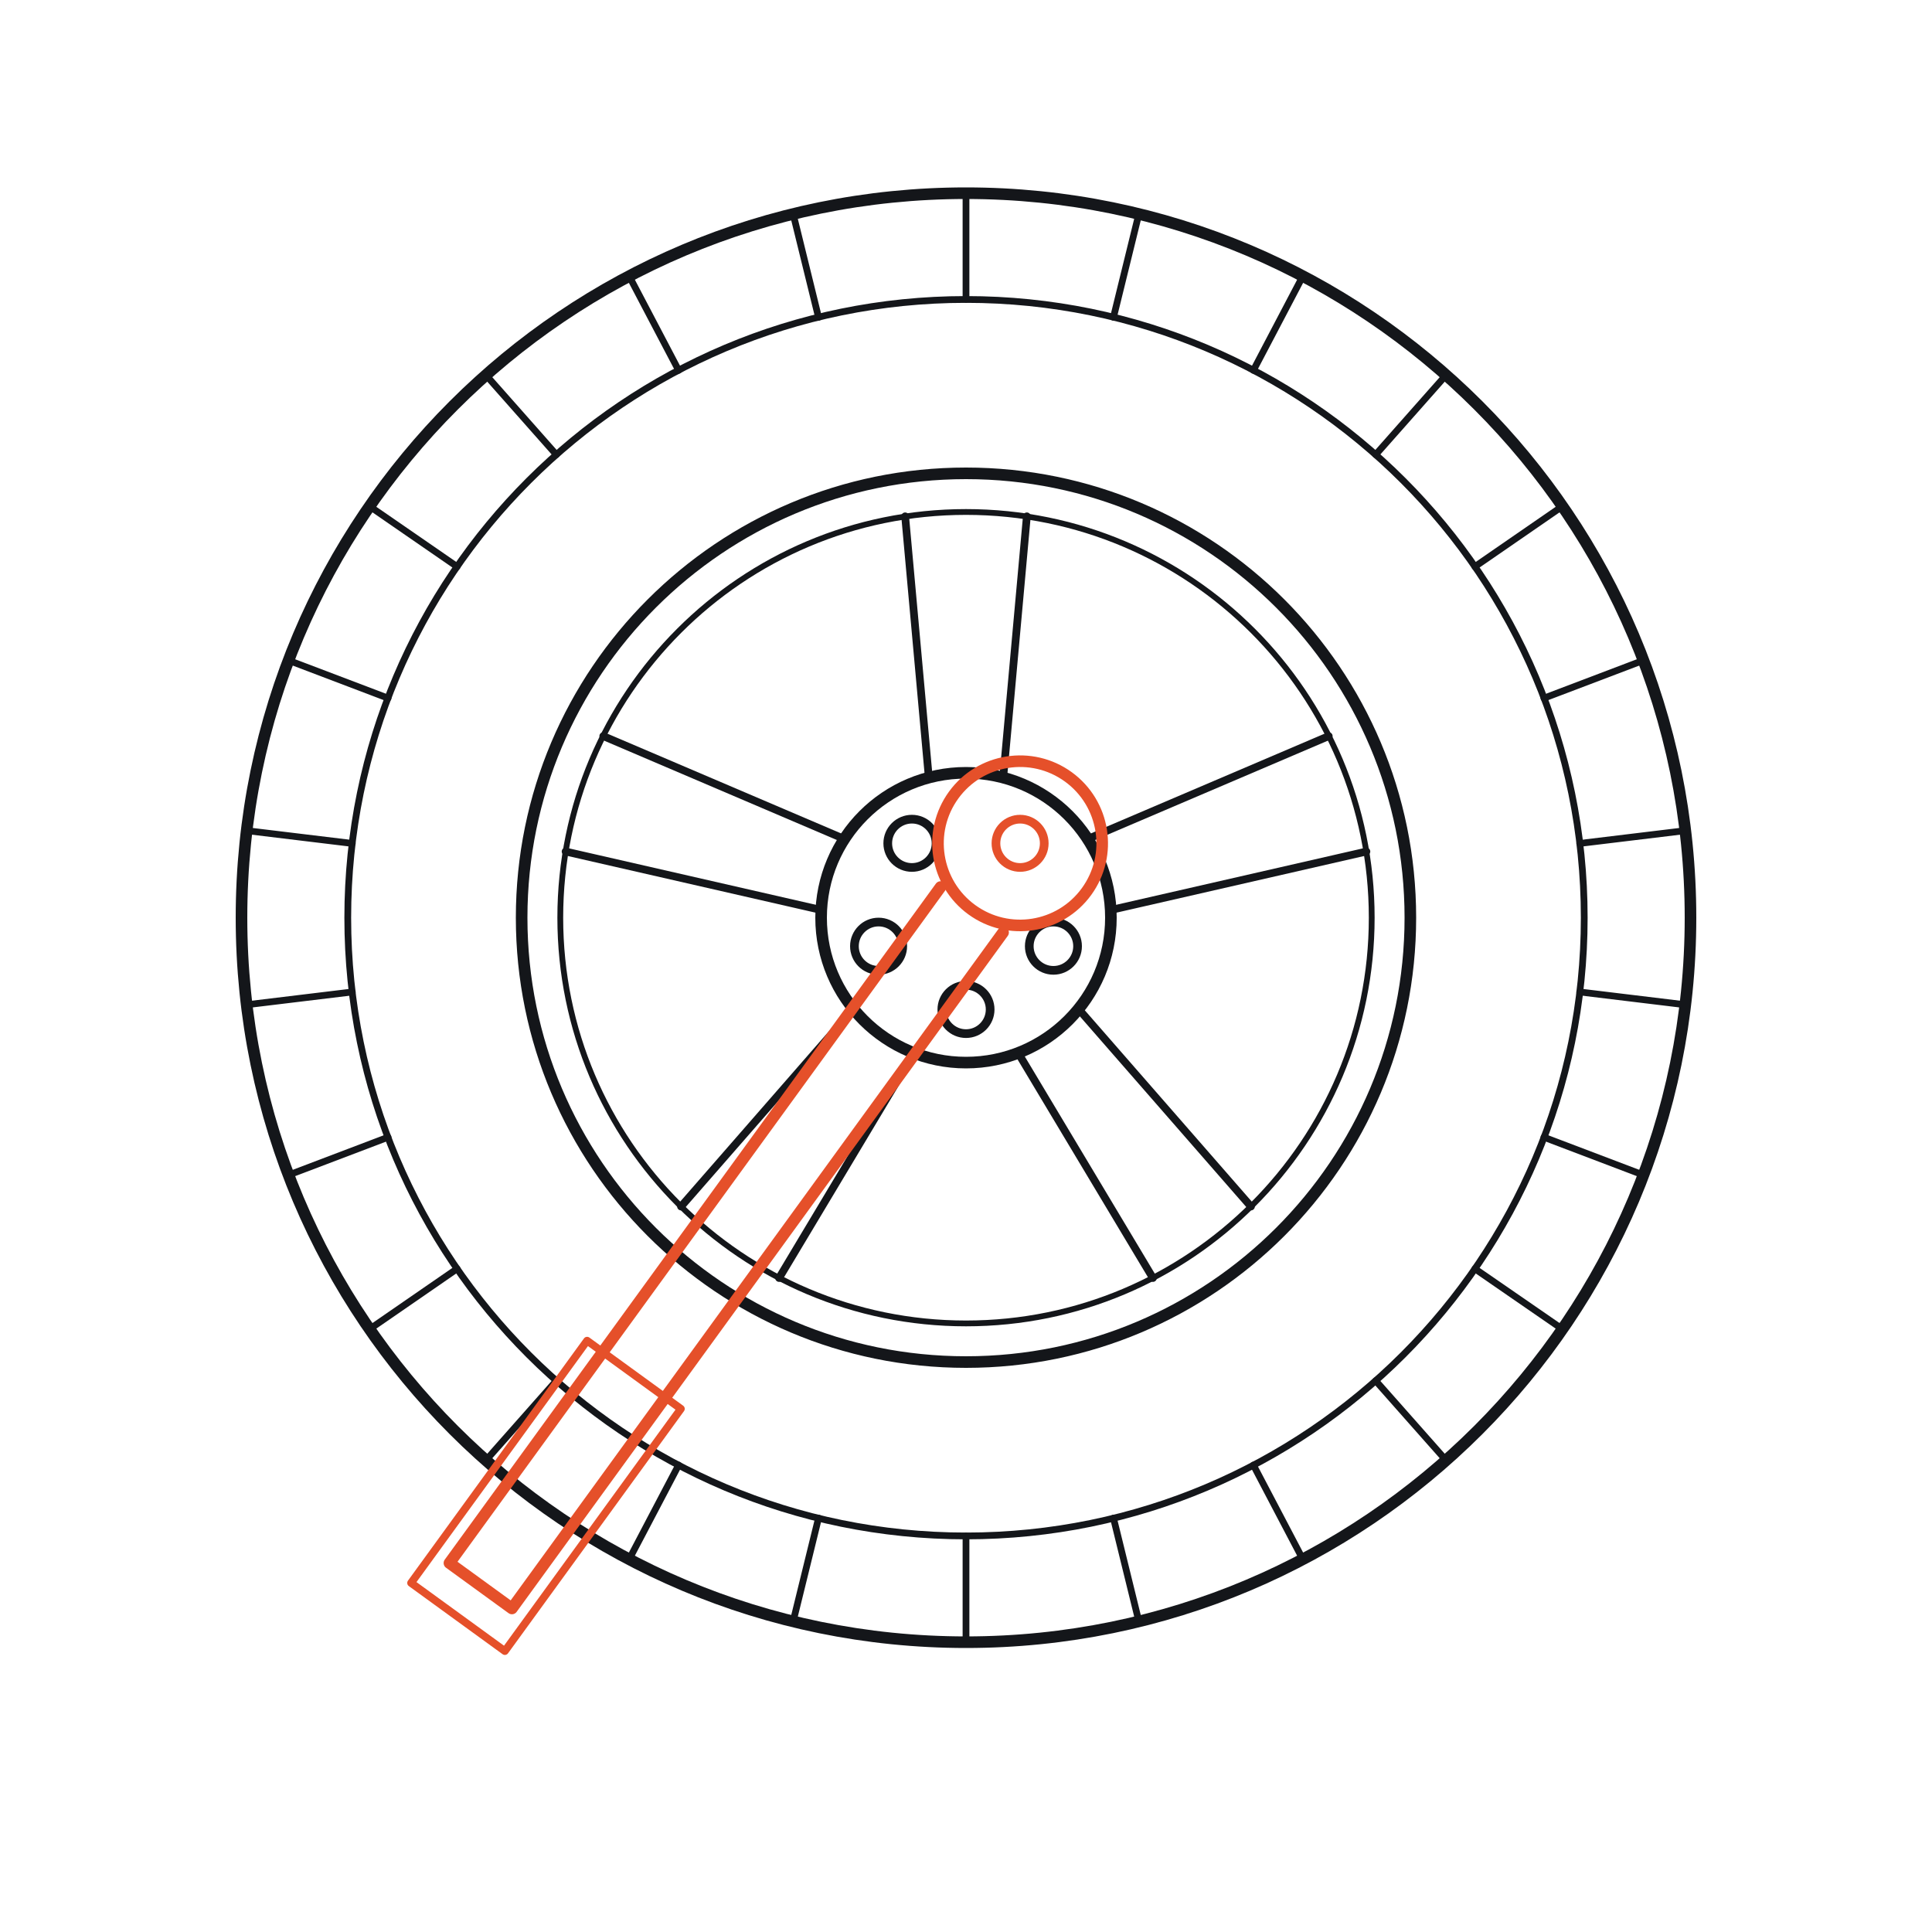
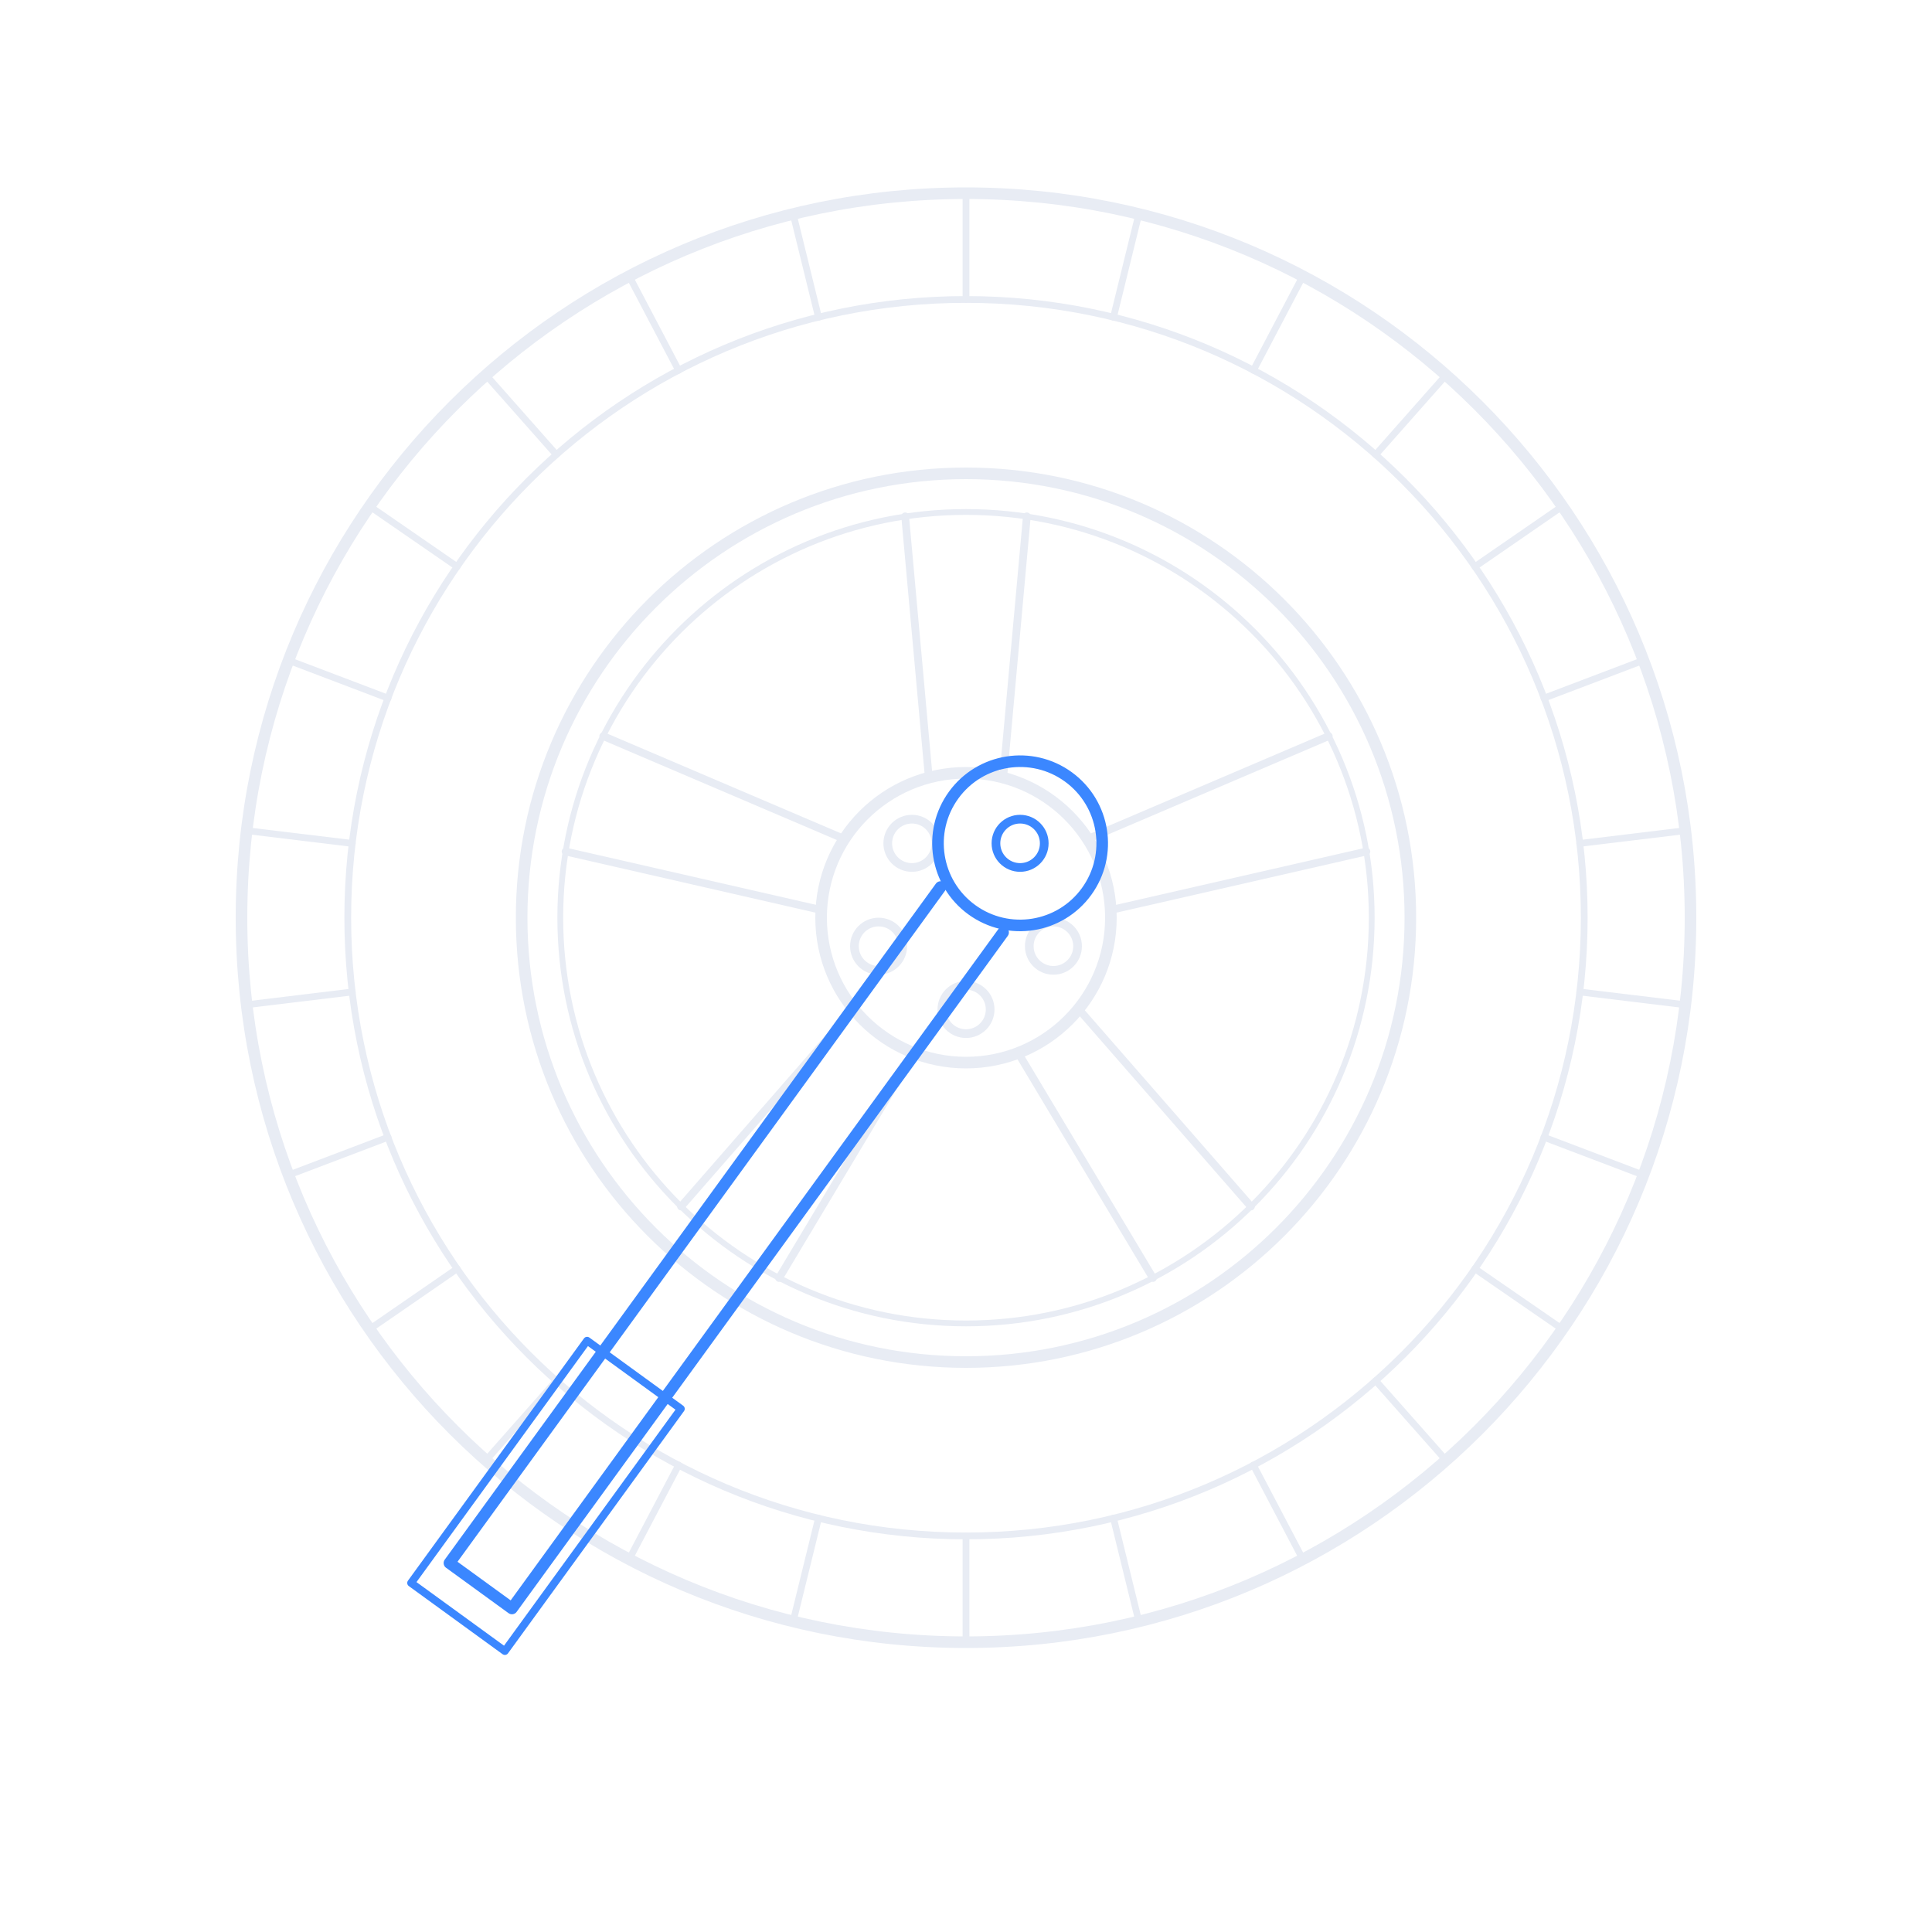
<svg xmlns="http://www.w3.org/2000/svg" viewBox="0 0 400 400" role="img" aria-label="Line drawing of a wheel with a torque wrench on a lug nut">
-   <g fill="none" stroke="#14161A" stroke-width="2.4" stroke-linecap="round" stroke-linejoin="round">
+   <g fill="none" stroke="#E8ECF4" stroke-width="2.4" stroke-linecap="round" stroke-linejoin="round">
    <circle cx="200" cy="190" r="150" />
    <circle cx="200" cy="190" r="128" stroke-width="1.4" />
    <g stroke-width="1.4">
      <path d="M200,40 V62" transform="rotate(0.0 200 190)" />
      <path d="M200,40 V62" transform="rotate(13.8 200 190)" />
      <path d="M200,40 V62" transform="rotate(27.7 200 190)" />
      <path d="M200,40 V62" transform="rotate(41.5 200 190)" />
      <path d="M200,40 V62" transform="rotate(55.4 200 190)" />
      <path d="M200,40 V62" transform="rotate(69.2 200 190)" />
      <path d="M200,40 V62" transform="rotate(83.1 200 190)" />
      <path d="M200,40 V62" transform="rotate(96.9 200 190)" />
      <path d="M200,40 V62" transform="rotate(110.8 200 190)" />
      <path d="M200,40 V62" transform="rotate(124.6 200 190)" />
      <path d="M200,40 V62" transform="rotate(138.5 200 190)" />
      <path d="M200,40 V62" transform="rotate(152.3 200 190)" />
      <path d="M200,40 V62" transform="rotate(166.2 200 190)" />
      <path d="M200,40 V62" transform="rotate(180.0 200 190)" />
      <path d="M200,40 V62" transform="rotate(193.8 200 190)" />
      <path d="M200,40 V62" transform="rotate(207.7 200 190)" />
      <path d="M200,40 V62" transform="rotate(221.5 200 190)" />
      <path d="M200,40 V62" transform="rotate(235.4 200 190)" />
      <path d="M200,40 V62" transform="rotate(249.2 200 190)" />
      <path d="M200,40 V62" transform="rotate(263.1 200 190)" />
      <path d="M200,40 V62" transform="rotate(276.9 200 190)" />
      <path d="M200,40 V62" transform="rotate(290.8 200 190)" />
      <path d="M200,40 V62" transform="rotate(304.6 200 190)" />
      <path d="M200,40 V62" transform="rotate(318.5 200 190)" />
      <path d="M200,40 V62" transform="rotate(332.3 200 190)" />
      <path d="M200,40 V62" transform="rotate(346.2 200 190)" />
    </g>
    <circle cx="200" cy="190" r="92" />
    <circle cx="200" cy="190" r="84" stroke-width="1.2" />
    <path stroke-width="1.6" d="M192.3,161.0 L187.4,106.9 M207.7,161.0 L212.6,106.9" />
    <path stroke-width="1.6" d="M225.2,173.7 L275.1,152.4 M230.0,188.4 L282.9,176.3" />
    <path stroke-width="1.6" d="M223.3,208.9 L259.0,249.8 M210.8,218.0 L238.7,264.6" />
    <path stroke-width="1.6" d="M189.2,218.0 L161.3,264.6 M176.7,208.9 L141.0,249.8" />
    <path stroke-width="1.6" d="M170.0,188.4 L117.1,176.3 M174.8,173.7 L124.9,152.4" />
    <circle cx="200" cy="190" r="30" />
-     <circle cx="211.2" cy="174.6" r="5" stroke="#E5502A" stroke-width="1.8" />
-     <circle cx="218.1" cy="195.9" r="5" stroke="#14161A" stroke-width="1.8" />
-     <circle cx="200.0" cy="209.0" r="5" stroke="#14161A" stroke-width="1.8" />
-     <circle cx="181.9" cy="195.9" r="5" stroke="#14161A" stroke-width="1.8" />
-     <circle cx="188.8" cy="174.6" r="5" stroke="#14161A" stroke-width="1.8" />
-     <g stroke="#E5502A" transform="rotate(36 211.2 174.6)">
+     <circle cx="211.2" cy="174.6" r="5" stroke="#3B87FF" stroke-width="1.8" />
+     <circle cx="218.1" cy="195.9" r="5" stroke="#E8ECF4" stroke-width="1.8" />
+     <circle cx="200.0" cy="209.0" r="5" stroke="#E8ECF4" stroke-width="1.8" />
+     <circle cx="181.9" cy="195.9" r="5" stroke="#E8ECF4" stroke-width="1.8" />
+     <circle cx="188.8" cy="174.6" r="5" stroke="#E8ECF4" stroke-width="1.8" />
+     <g stroke="#3B87FF" transform="rotate(36 211.2 174.6)">
      <circle cx="211.2" cy="174.6" r="17" />
      <path d="M203.2,191.6 V364.6 h16 V191.6" />
      <path stroke-width="1.6" d="M199.2,310.6 h24 v62 h-24 Z" />
    </g>
  </g>
</svg>
